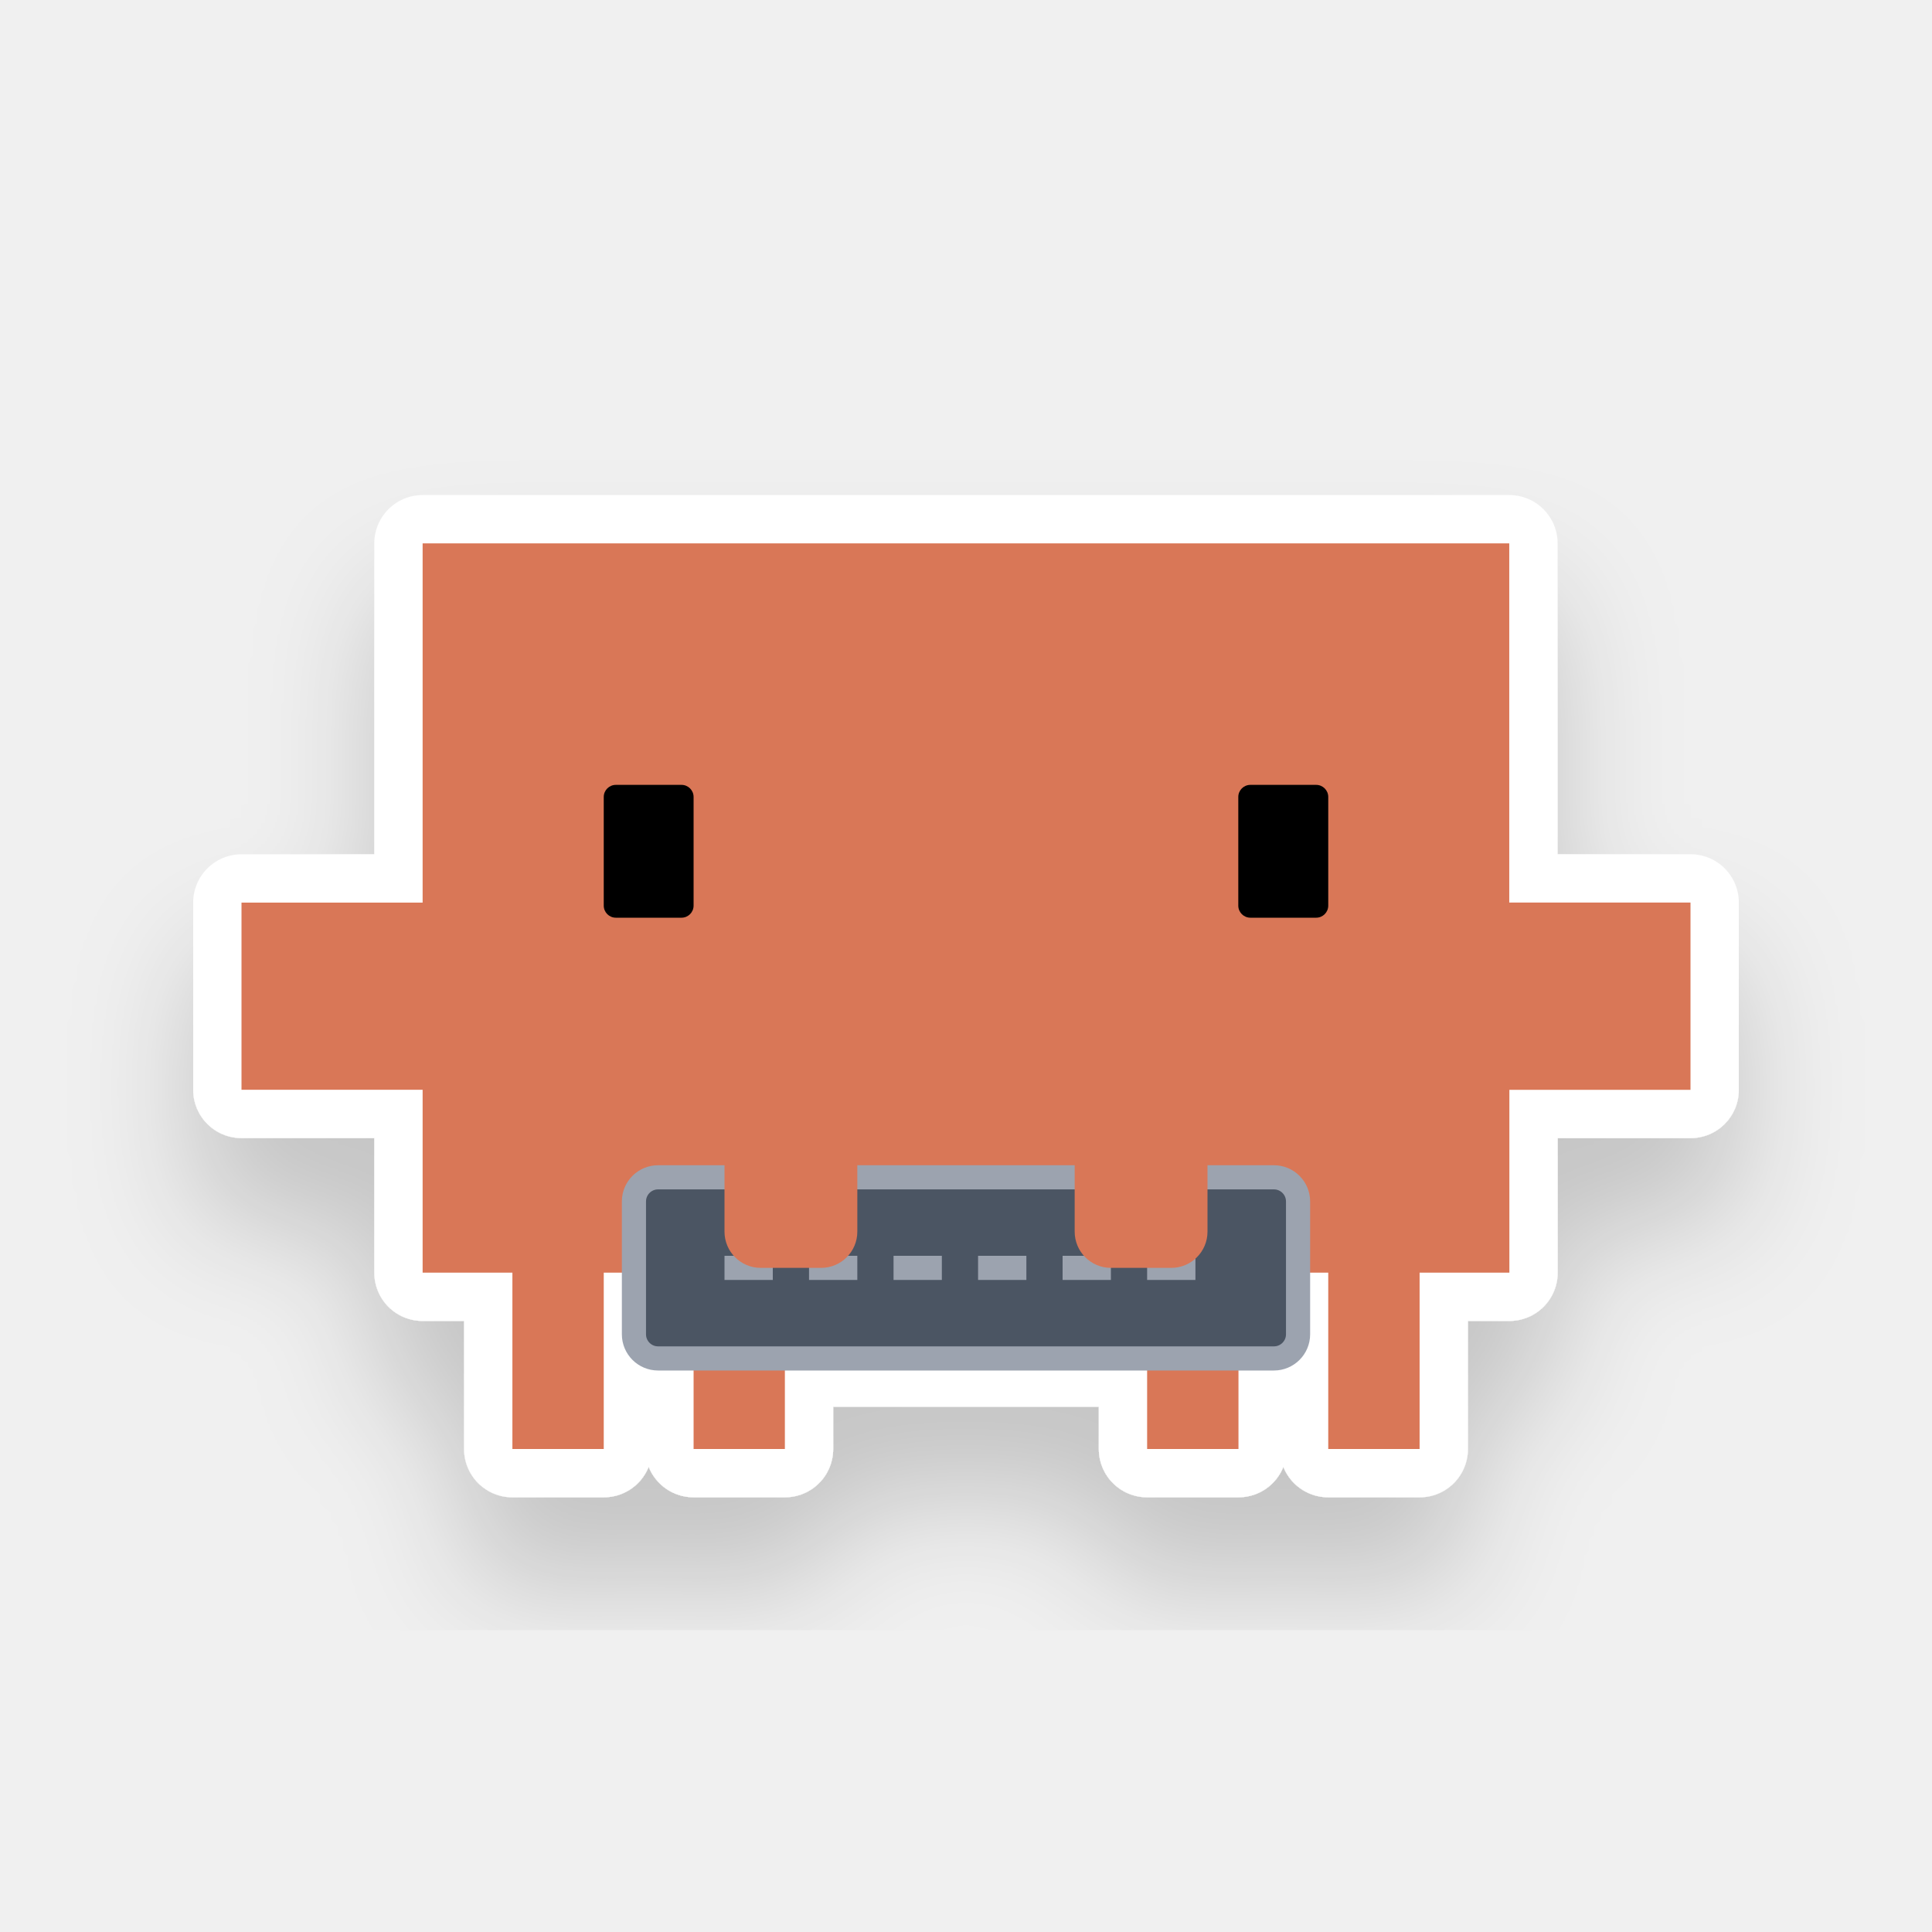
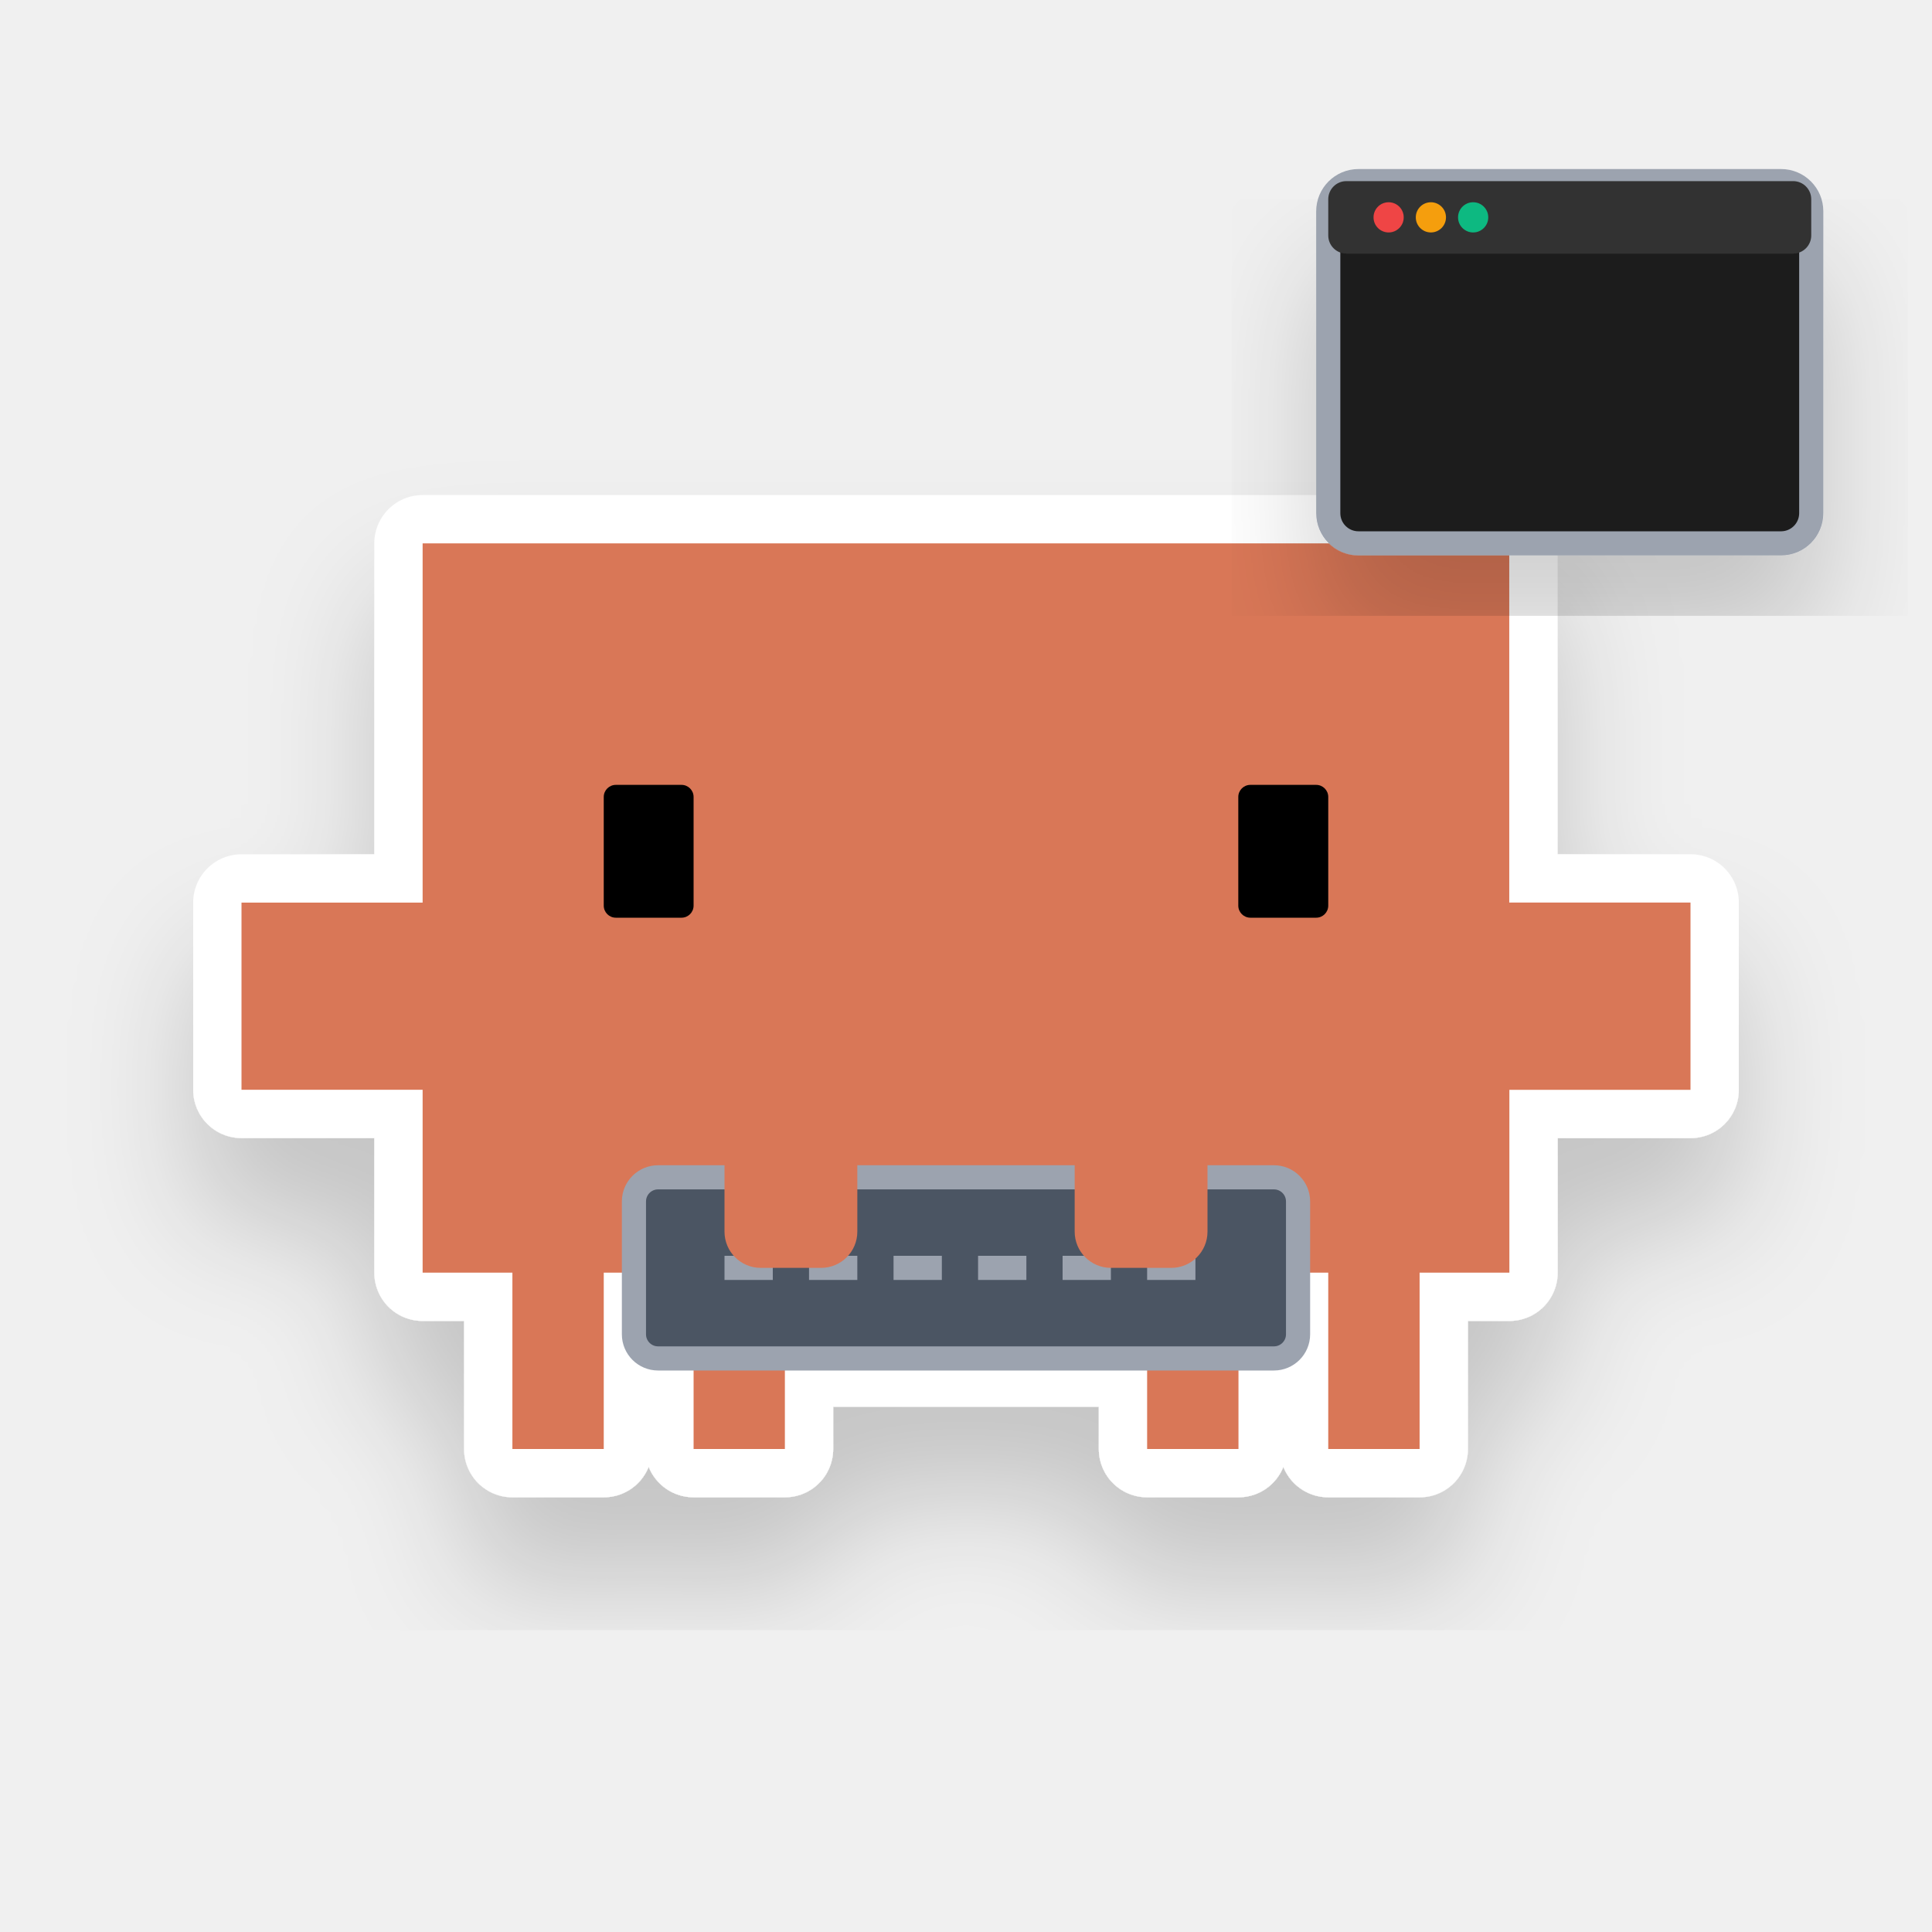
<svg xmlns="http://www.w3.org/2000/svg" viewBox="0 0 32 32">
  <defs>
    <filter id="shadow" x="-20%" y="-20%" width="140%" height="140%">
      <feDropShadow dx="0" dy="1.5" stdDeviation="1" flood-color="#000" flood-opacity="0.18" />
    </filter>
  </defs>
  <style>
    @keyframes type-left {
      0%, 100% { transform: translateY(0px); }
      50% { transform: translateY(1.8px); }
    }
    @keyframes type-right {
      0%, 100% { transform: translateY(1.8px); }
      50% { transform: translateY(0px); }
    }
    .left-paw {
      animation: type-left 0.15s infinite ease-in-out;
    }
    .right-paw {
      animation: type-right 0.15s infinite ease-in-out;
    }
+     @keyframes type-code-1 {
+       0%, 100% { width: 0; }
+       15%, 85% { width: 4.5px; }
+     }
+     @keyframes type-code-2 {
+       0%, 20%, 100% { width: 0; }
+       35%, 85% { width: 5.5px; }
+     }
+     @keyframes type-code-3 {
+       0%, 40%, 100% { width: 0; }
+       55%, 85% { width: 3.5px; }
+     }
+     @keyframes type-code-4 {
+       0%, 60%, 100% { width: 0; }
+       75%, 85% { width: 5px; }
+     }
+     .code-line-1 {
+       animation: type-code-1 1.5s infinite steps(4, end);
+     }
+     .code-line-2 {
+       animation: type-code-2 1.5s infinite steps(5, end);
+     }
+     .code-line-3 {
+       animation: type-code-3 1.5s infinite steps(3, end);
+     }
+     .code-line-4 {
+       animation: type-code-4 1.5s infinite steps(5, end);
+     }
  </style>
  <g transform="translate(4, 4)">
    <g fill="#ffffff" stroke="#ffffff" stroke-width="1.6" stroke-linejoin="round" stroke-linecap="round" filter="url(#shadow)">
      <path d="M20.998 10.949H24v3.102h-3v3.028h-1.487V20H18v-2.921h-1.487V20H15v-2.921H9V20H7.488v-2.921H6V20H4.487v-2.921H3V14.05H0V10.95h3V5h17.998v5.949z" />
      <rect x="6.5" y="15.5" width="11" height="3" rx="0.4" />
      <rect class="left-paw" x="8" y="13.5" width="2.2" height="3.5" rx="0.6" />
      <rect class="right-paw" x="13.8" y="13.5" width="2.2" height="3.5" rx="0.6" />
    </g>
    <path d="M20.998 10.949H24v3.102h-3v3.028h-1.487V20H18v-2.921h-1.487V20H15v-2.921H9V20H7.488v-2.921H6V20H4.487v-2.921H3V14.05H0V10.95h3V5h17.998v5.949z" fill="#D97757" />
    <rect x="6.5" y="15.5" width="11" height="3" fill="#4b5563" rx="0.4" stroke="#9ca3af" stroke-width="0.4" />
    <line x1="8" y1="17" x2="16" y2="17" stroke="#9ca3af" stroke-width="0.4" stroke-dasharray="0.8 0.6" />
    <rect class="left-paw" x="8" y="13.5" width="2.2" height="3.5" fill="#D97757" rx="0.6" />
    <rect class="right-paw" x="13.8" y="13.5" width="2.2" height="3.5" fill="#D97757" rx="0.6" />
    <g fill="#000000">
      <rect x="6.0" y="9.0" width="1.488" height="2.2" rx="0.2" ry="0.2" />
      <rect x="16.51" y="9.0" width="1.49" height="2.2" rx="0.2" ry="0.2" />
    </g>
  </g>
+   <g class="cmd-window" filter="url(#shadow)">
+     <rect x="22" y="3" width="8" height="6" rx="0.5" fill="#1e1e1e" stroke="#9ca3af" stroke-width="0.4" />
+     <rect x="22" y="3" width="8" height="1.2" rx="0.3" fill="#333333" />
+     <circle cx="23.0" cy="3.6" r="0.25" fill="#ef4444" />
+     <circle cx="23.7" cy="3.6" r="0.25" fill="#f59e0b" />
+     <circle cx="24.4" cy="3.6" r="0.25" fill="#10b981" />
+     <rect class="code-line-1" x="23" y="4.8" width="0" height="0.4" fill="#22c55e" />
+     <rect class="code-line-2" x="23" y="5.6" width="0" height="0.4" fill="#22c55e" />
+     <rect class="code-line-3" x="23" y="6.4" width="0" height="0.4" fill="#22c55e" />
+     <rect class="code-line-4" x="23" y="7.2" width="0" height="0.4" fill="#22c55e" />
+   </g>
</svg>
